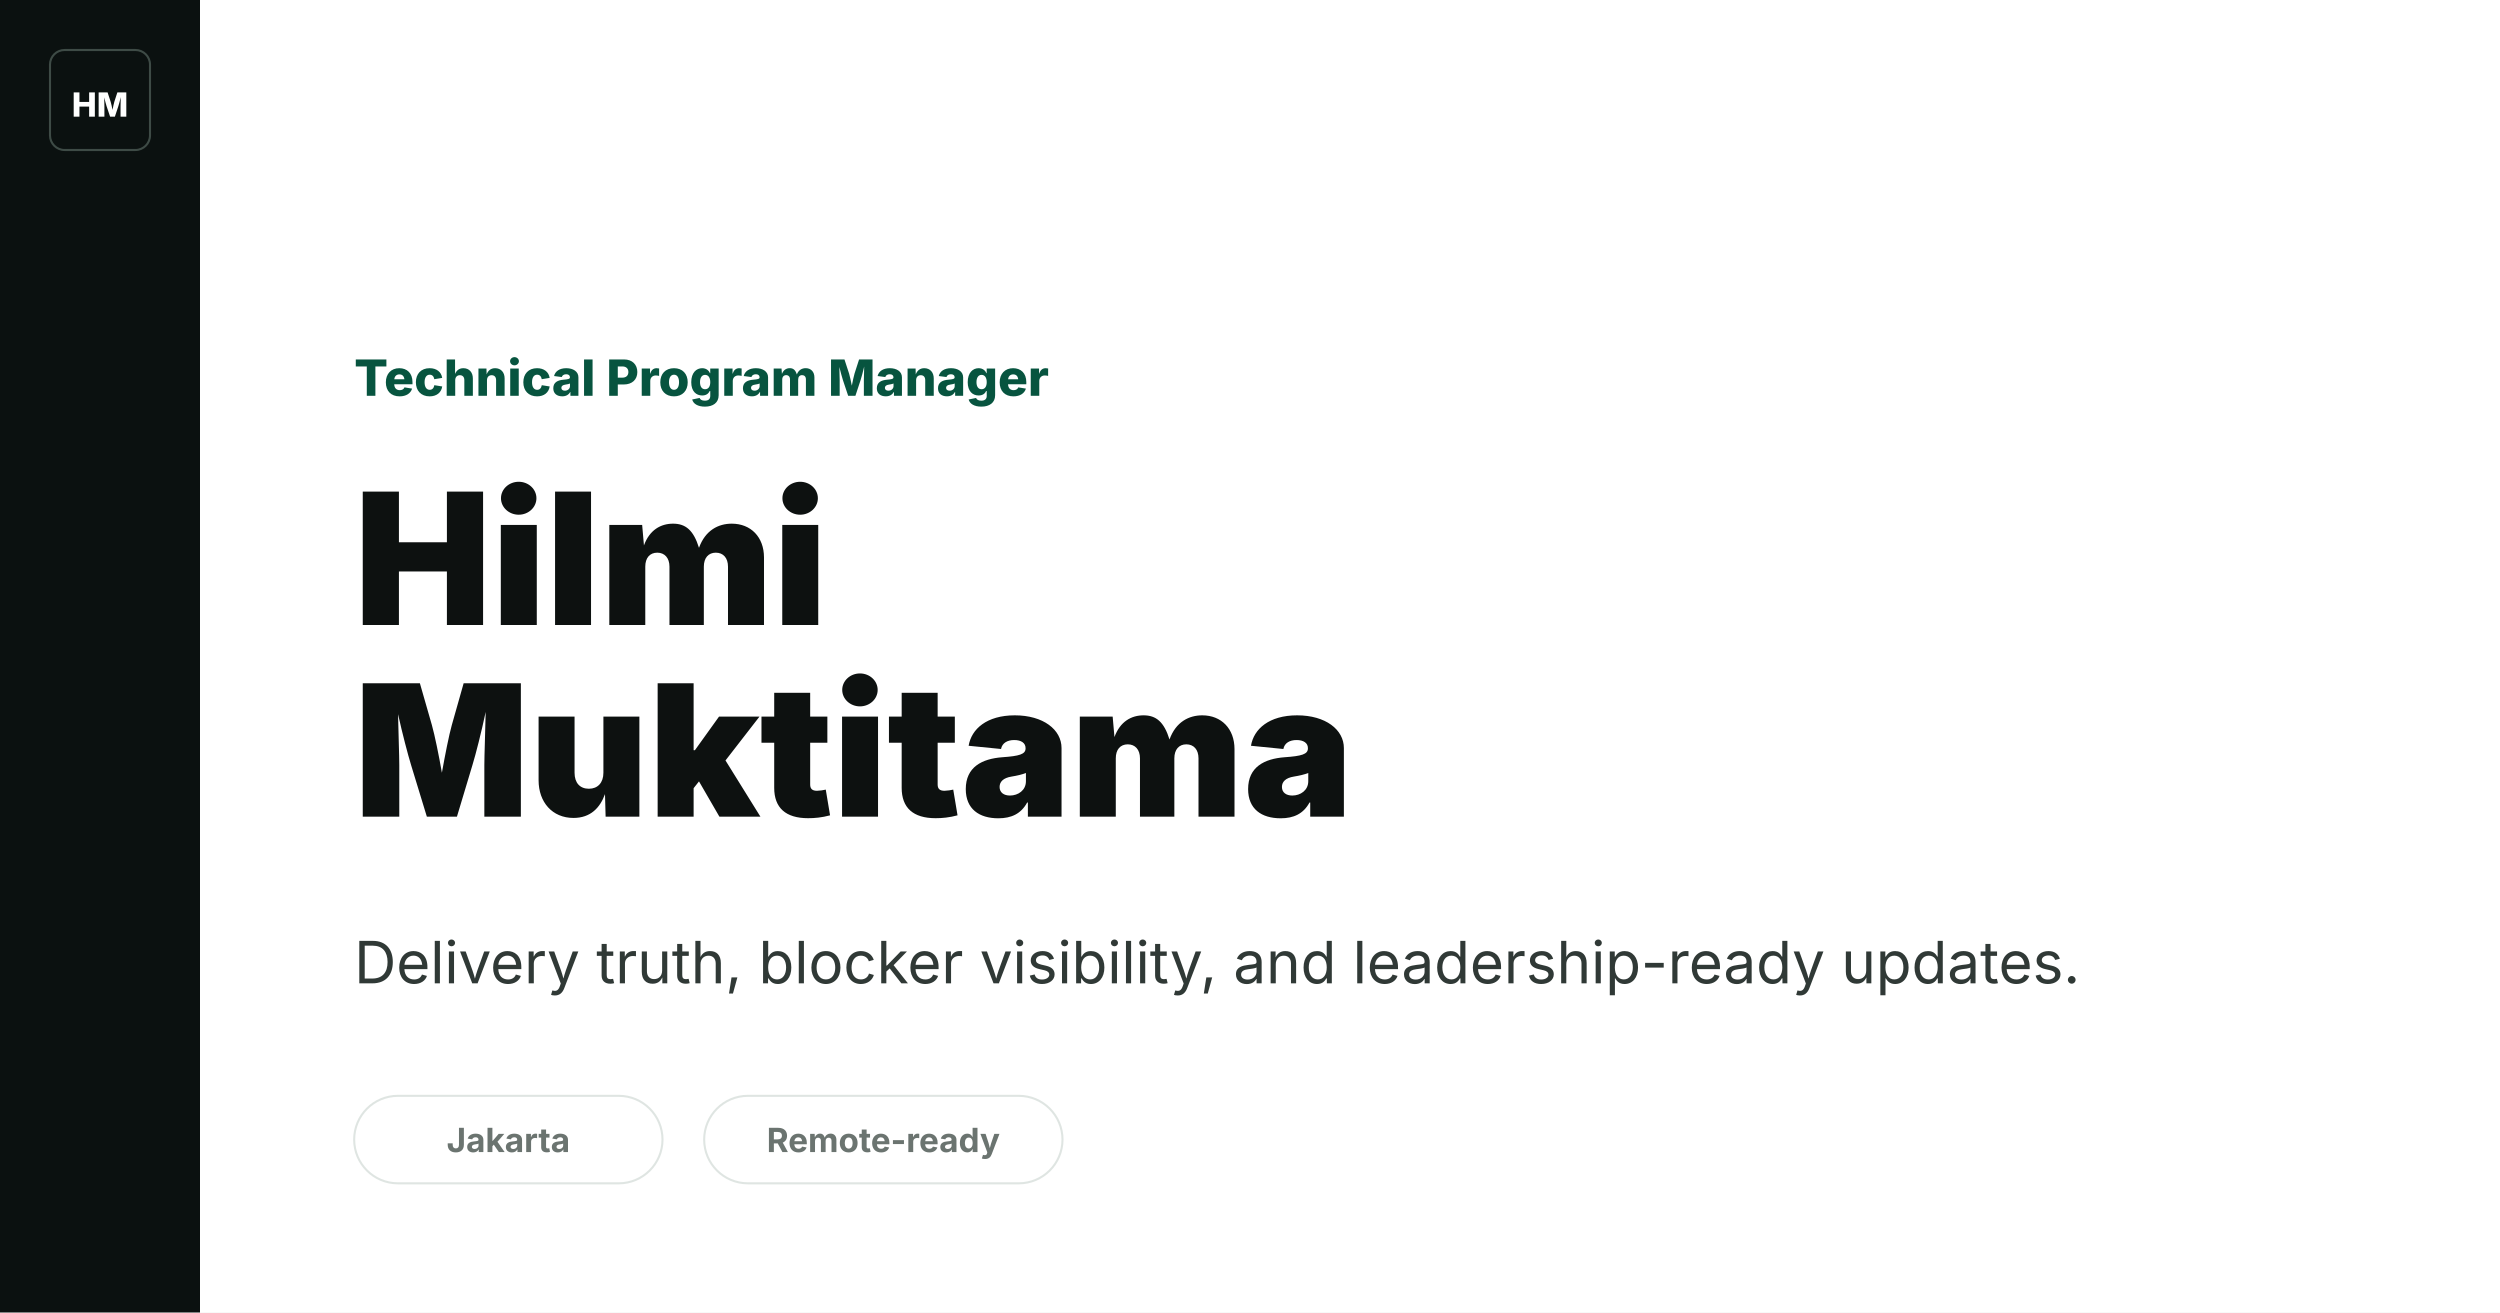
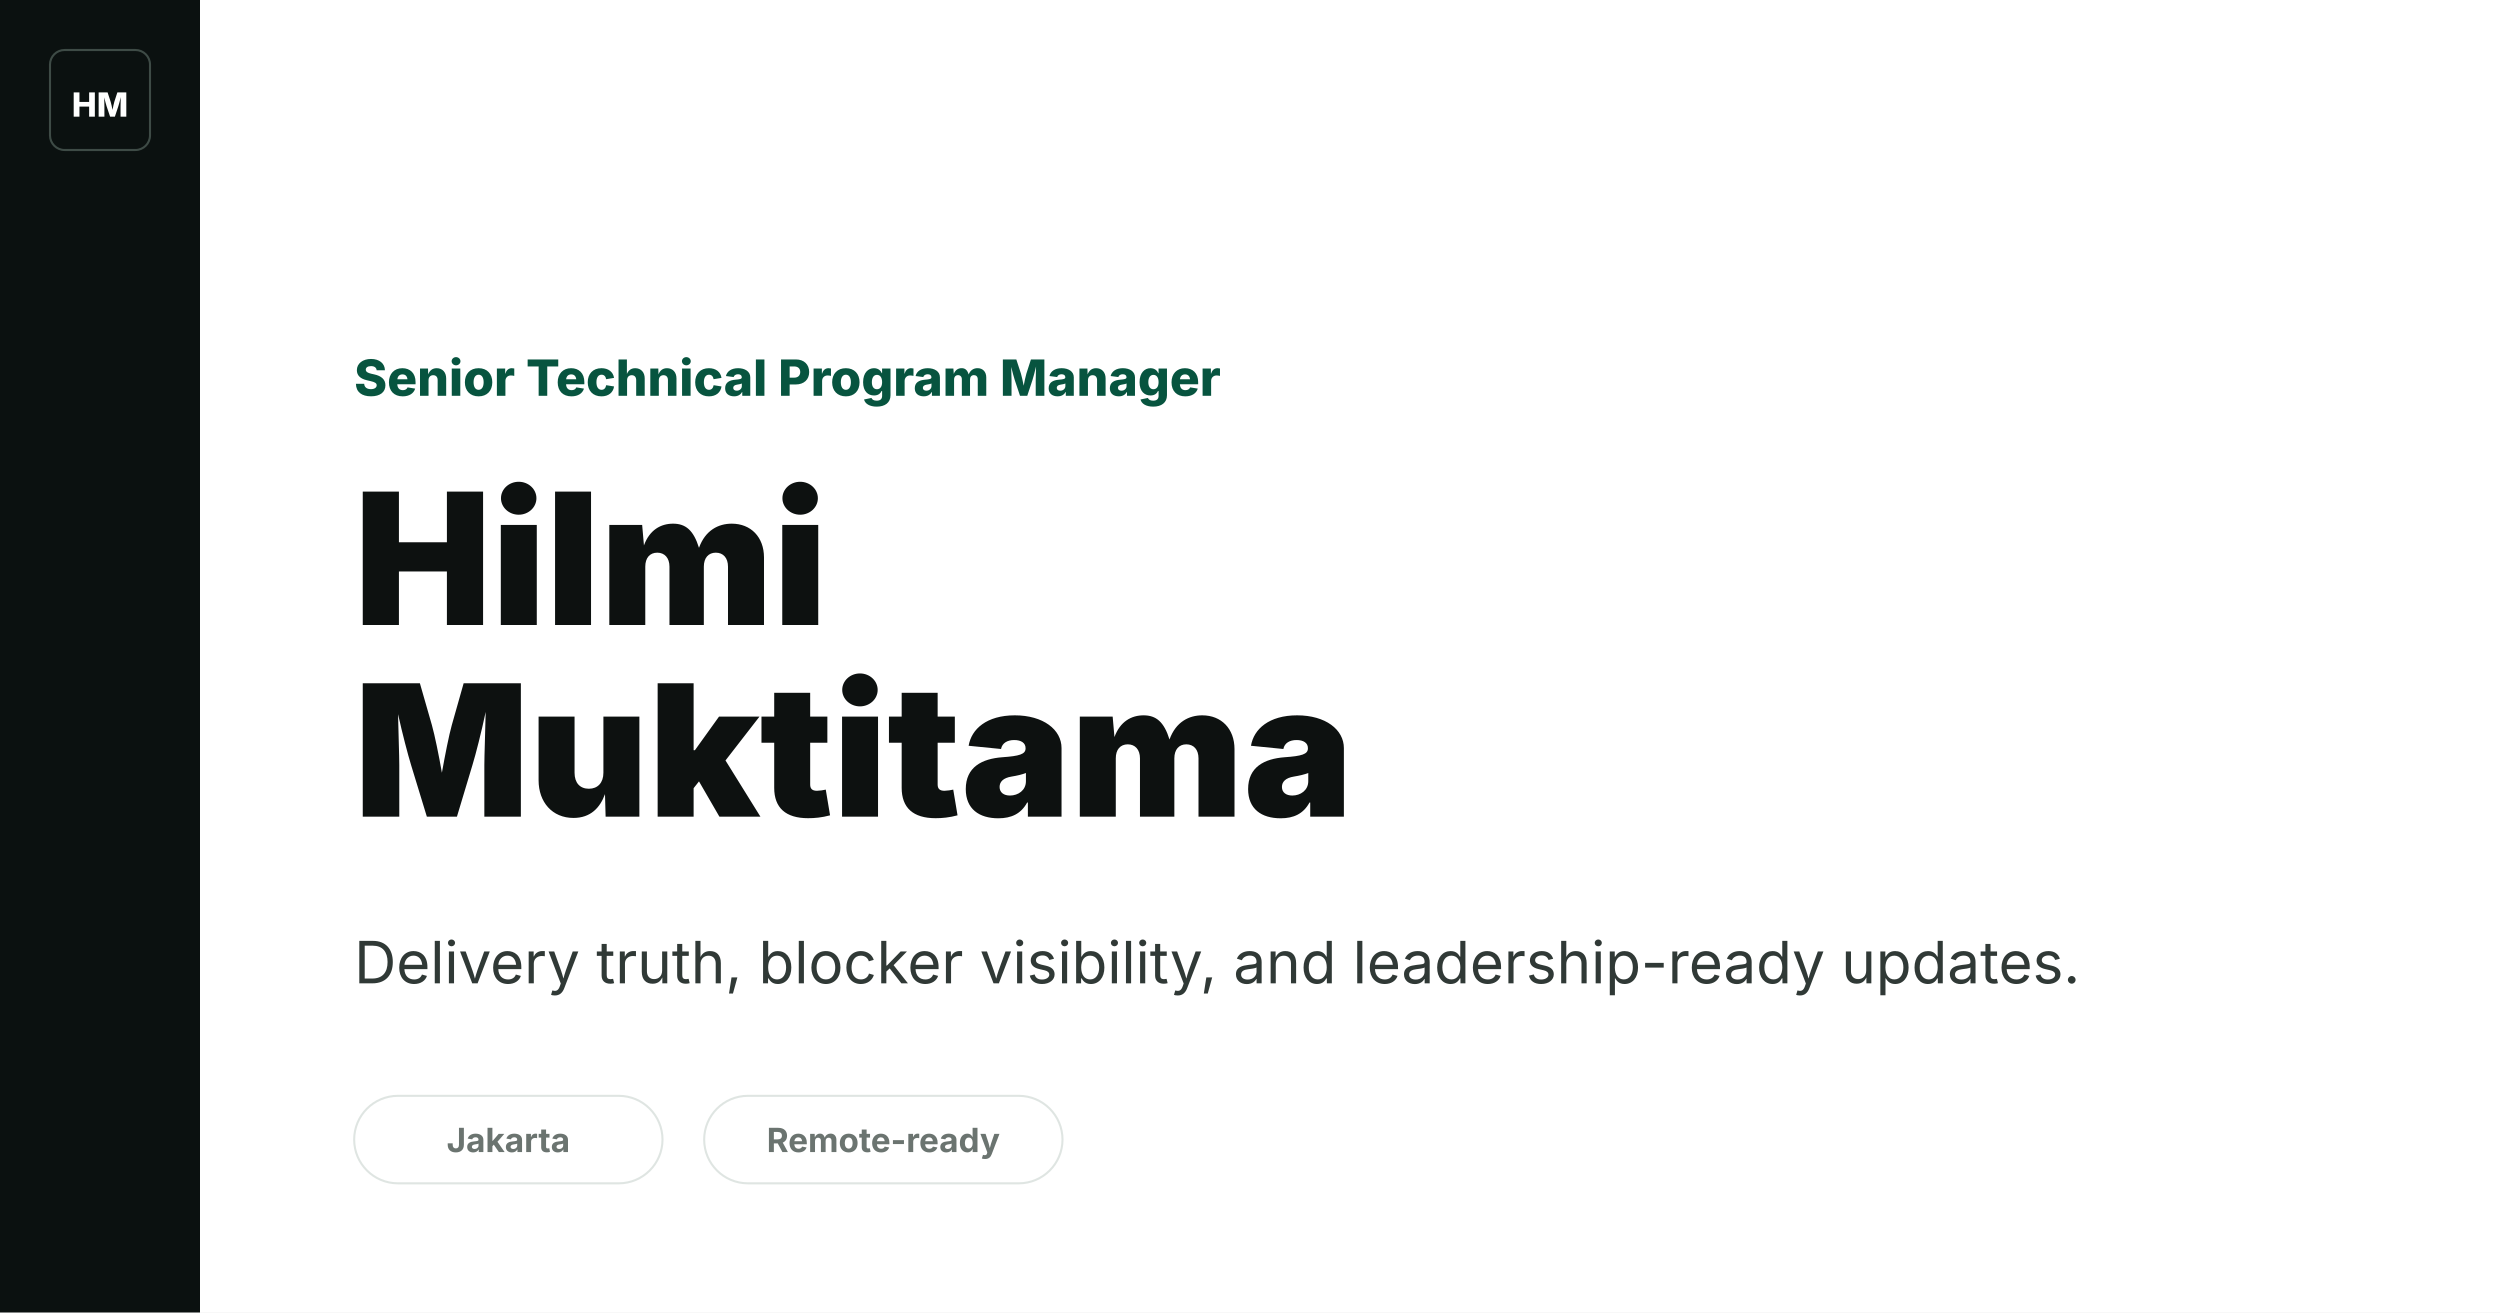
<svg xmlns="http://www.w3.org/2000/svg" width="1200" height="630" viewBox="0 0 1200 630" role="img" aria-label="Hilmi Muktitama, Technical Program Manager">
  <rect width="1200" height="630" fill="#ffffff" />
  <rect x="0" y="0" width="96" height="630" fill="#0b1110" />
  <rect x="24" y="24" width="48" height="48" rx="7" fill="none" stroke="#3e4b46" />
  <text x="48" y="56" text-anchor="middle" font-family="Inter, Arial, sans-serif" font-size="16" font-weight="800" fill="#ffffff">HM</text>
-   <text x="170" y="190" font-family="Inter, Arial, sans-serif" font-size="24" font-weight="780" fill="#07543f">Technical Program Manager</text>
+   <text x="170" y="190" font-family="Inter, Arial, sans-serif" font-size="24" font-weight="780" fill="#07543f">Senior Technical Program Manager</text>
  <text x="170" y="300" font-family="Inter, Arial, sans-serif" font-size="88" font-weight="850" fill="#0d1110">Hilmi</text>
  <text x="170" y="392" font-family="Inter, Arial, sans-serif" font-size="88" font-weight="850" fill="#0d1110">Muktitama</text>
  <text x="170" y="472" font-family="Inter, Arial, sans-serif" font-size="28" fill="#303936">Delivery truth, blocker visibility, and leadership-ready updates.</text>
  <rect x="170" y="526" width="148" height="42" rx="21" fill="none" stroke="#dfe5e2" />
  <text x="244" y="553" text-anchor="middle" font-family="Inter, Arial, sans-serif" font-size="16" font-weight="700" fill="#6b7470">Jakarta</text>
  <rect x="338" y="526" width="172" height="42" rx="21" fill="none" stroke="#dfe5e2" />
  <text x="424" y="553" text-anchor="middle" font-family="Inter, Arial, sans-serif" font-size="16" font-weight="700" fill="#6b7470">Remote-ready</text>
</svg>
